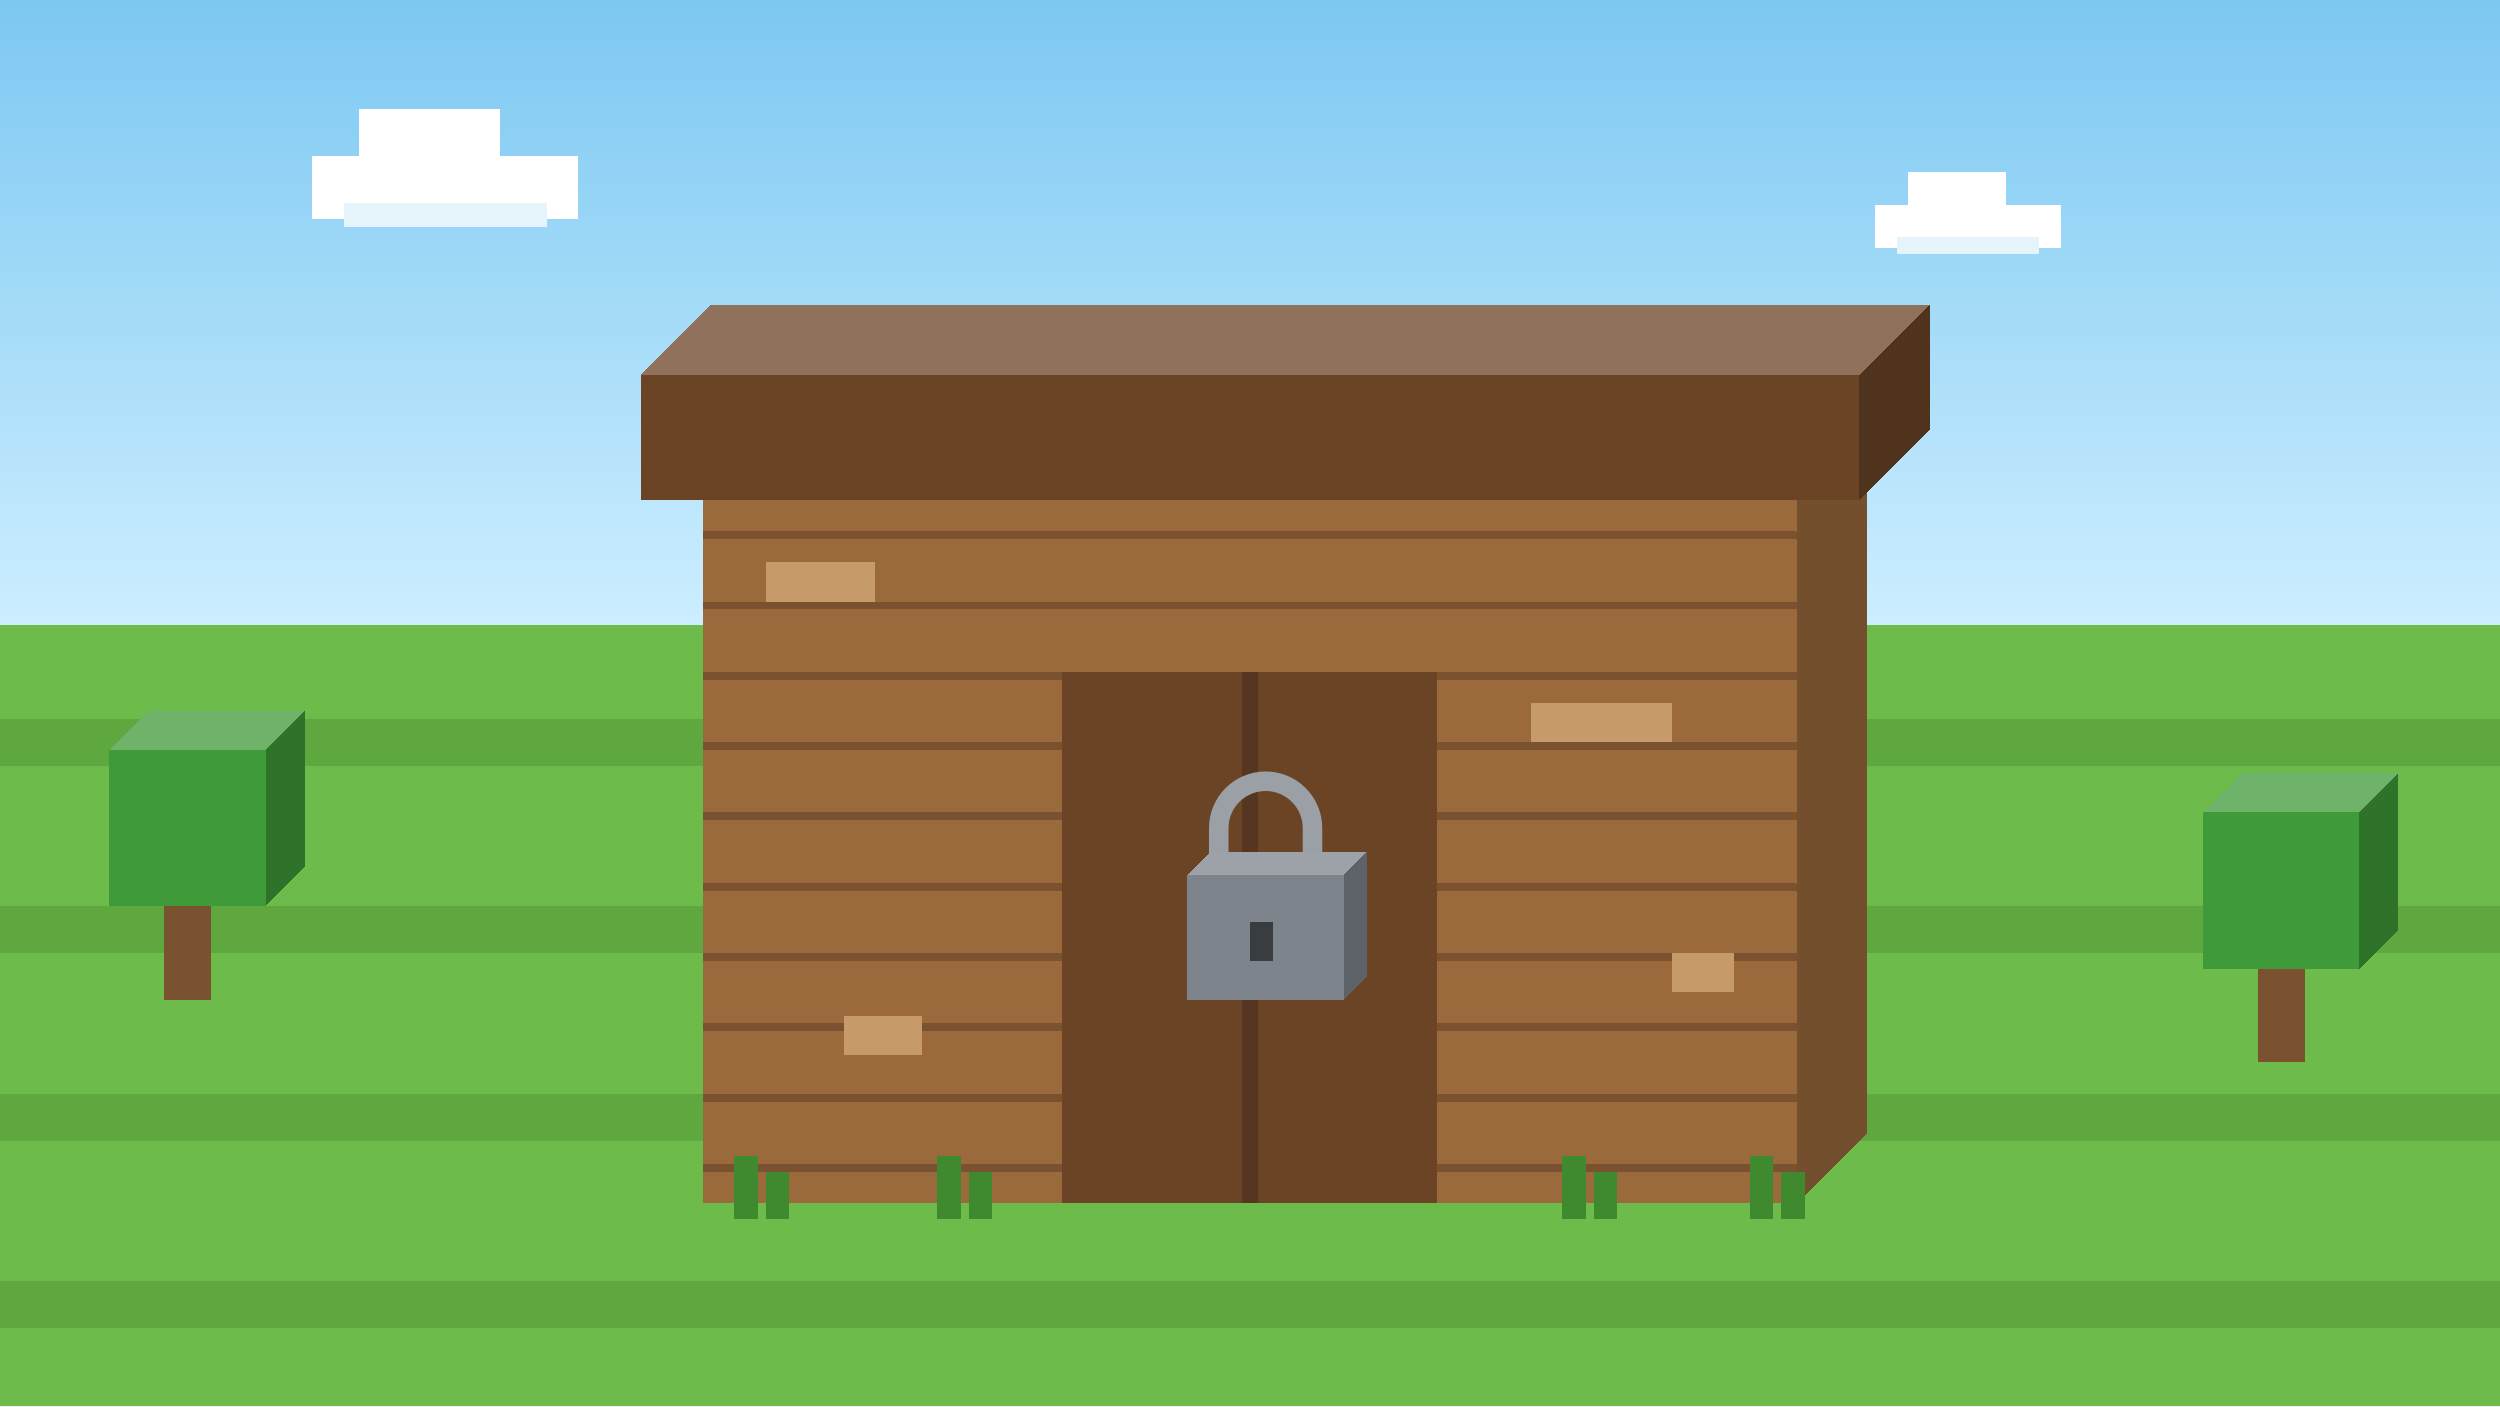
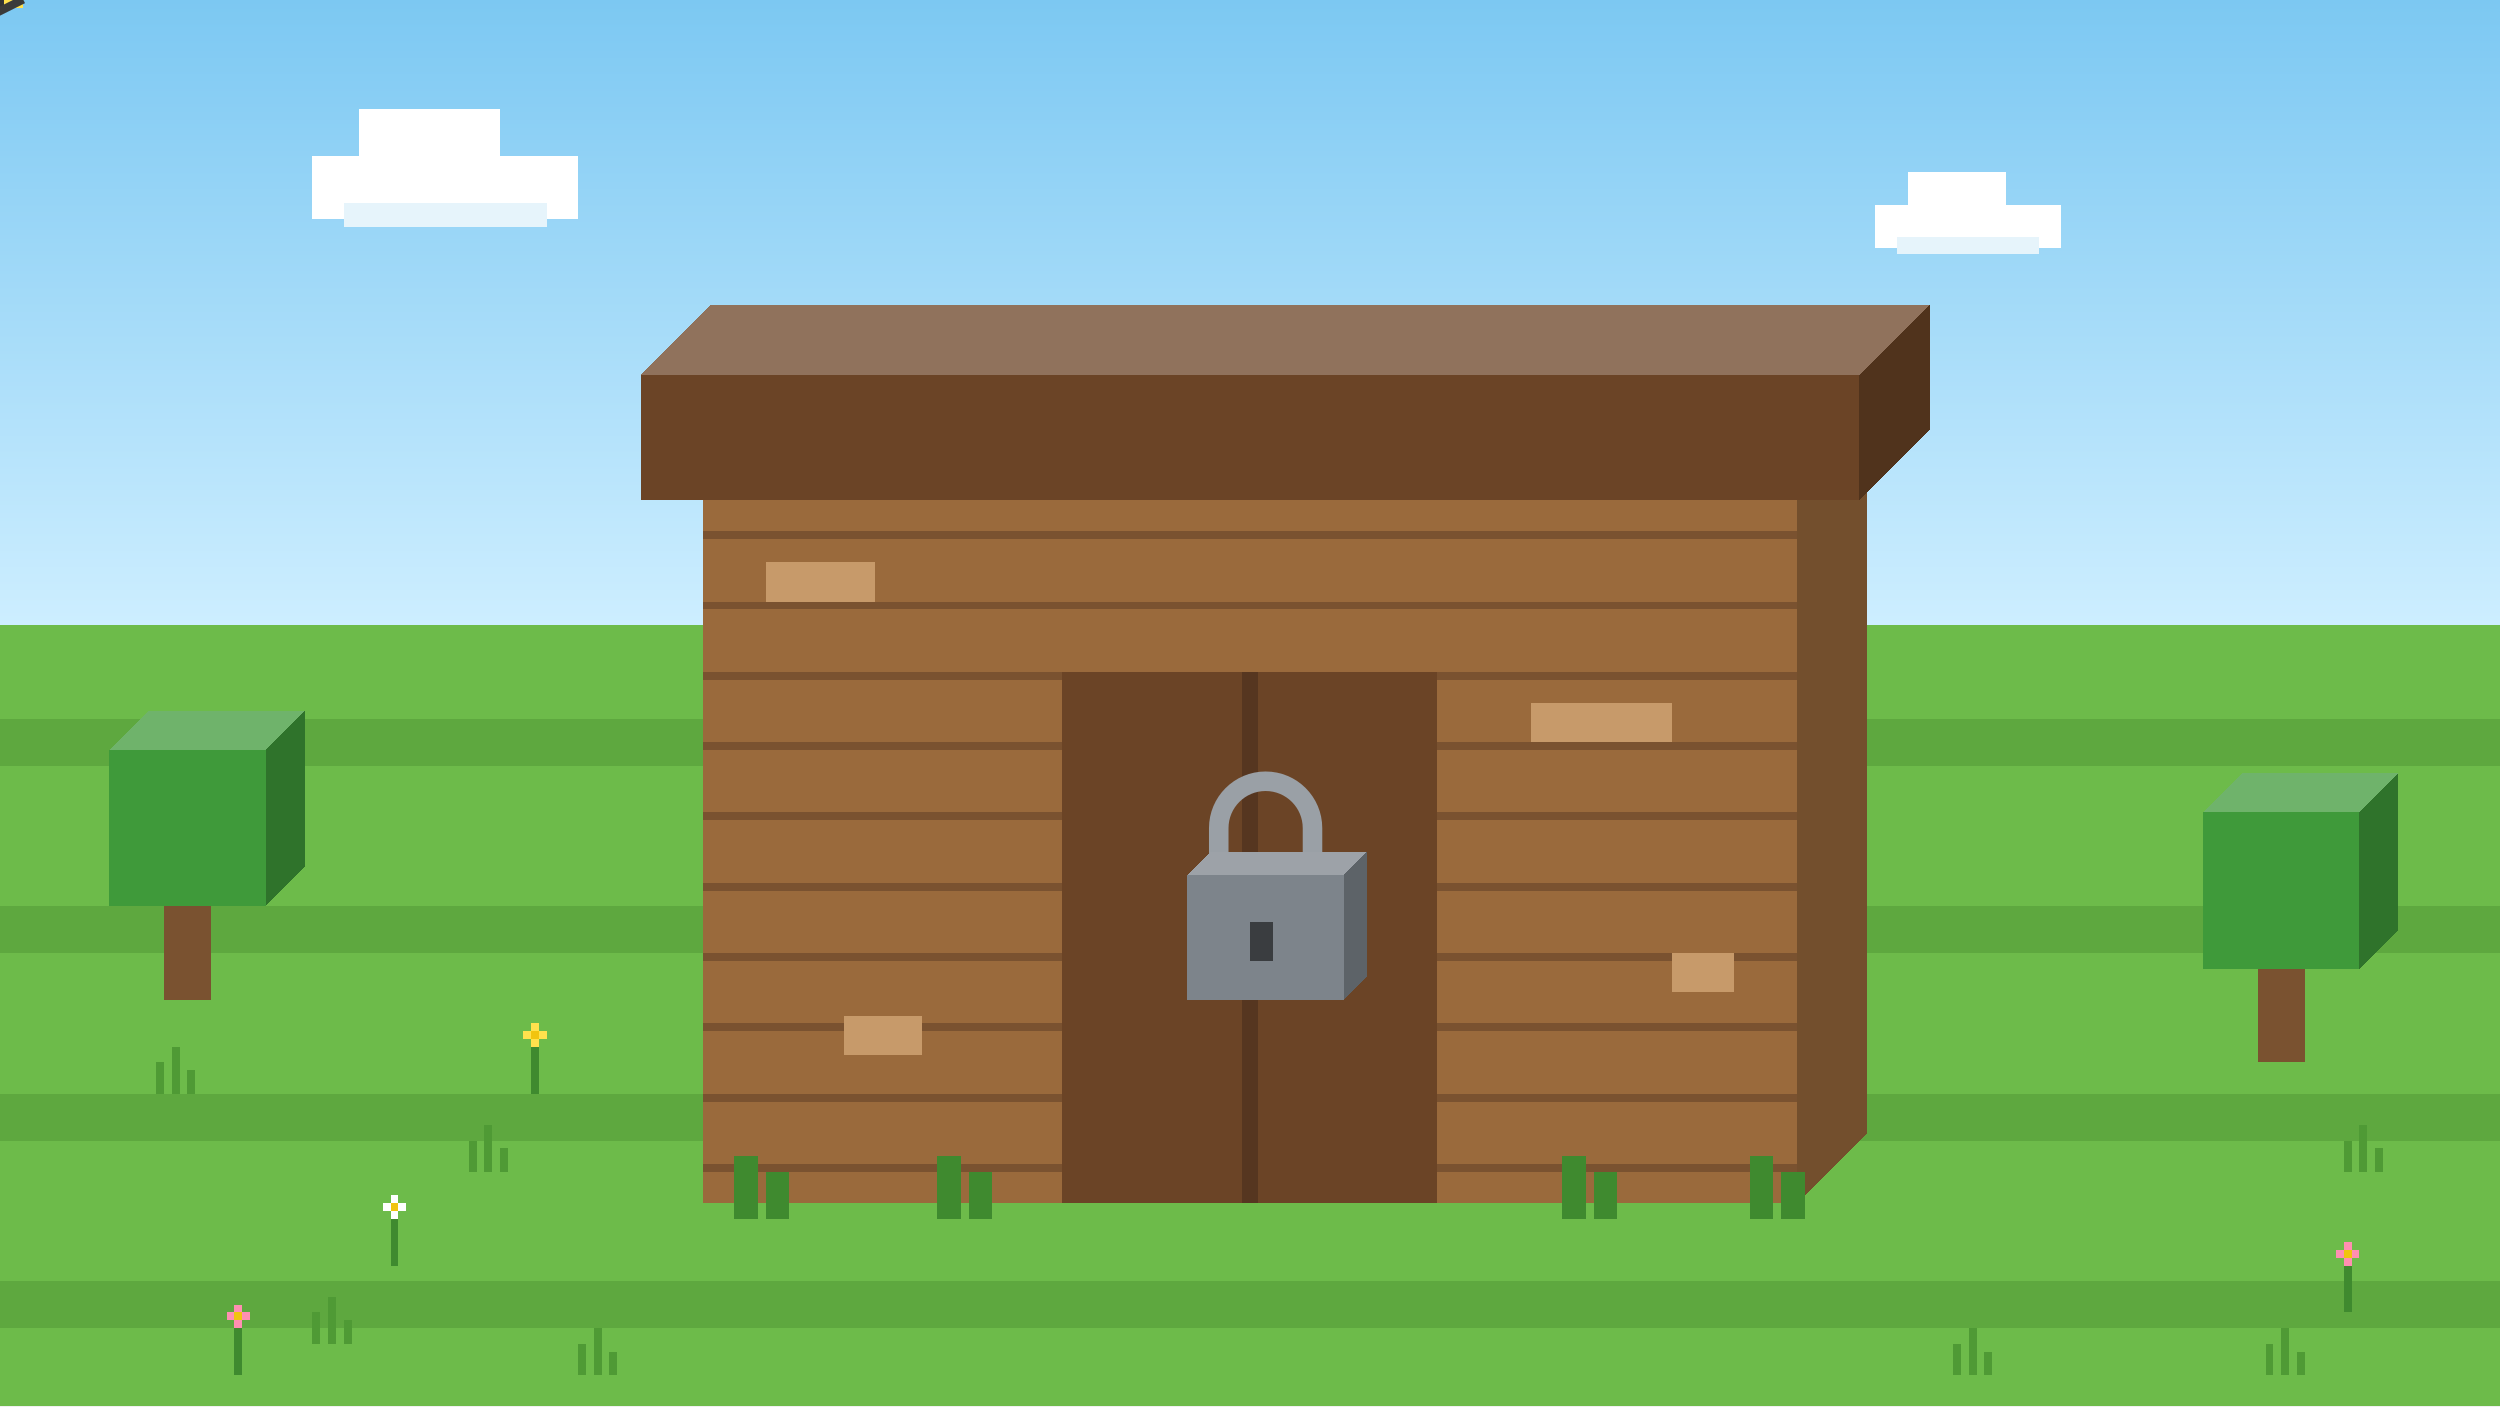
<svg xmlns="http://www.w3.org/2000/svg" viewBox="0 0 320 180" shape-rendering="crispEdges">
  <defs>
    <linearGradient id="sky" x1="0" y1="0" x2="0" y2="1">
      <stop offset="0" stop-color="#7cc8f2" />
      <stop offset="1" stop-color="#cdeeff" />
    </linearGradient>
  </defs>
  <rect x="0" y="0" width="320" height="80" fill="url(#sky)" />
  <rect x="0" y="80" width="320" height="100" fill="#6dbb4a" />
  <rect x="0" y="92" width="320" height="6" fill="#5ea83f" />
  <rect x="0" y="116" width="320" height="6" fill="#5ea83f" />
  <rect x="0" y="140" width="320" height="6" fill="#5ea83f" />
  <rect x="0" y="164" width="320" height="6" fill="#5ea83f" />
  <g>
-     <animateTransform attributeName="transform" type="translate" values="0 0;12.0 0;0 0" dur="26s" repeatCount="indefinite" />
+     <animateTransform attributeName="transform" type="translate" values="0 0;18.0 0;0 0" dur="9s" repeatCount="indefinite" />
    <rect x="40" y="20.0" width="34.0" height="8.0" fill="#ffffff" />
    <rect x="46.0" y="14" width="18.0" height="8.0" fill="#ffffff" />
    <rect x="44.0" y="26.0" width="26.0" height="3.0" fill="#e6f4fb" />
  </g>
  <g>
-     <animateTransform attributeName="transform" type="translate" values="0 0;8.4 0;0 0" dur="28s" repeatCount="indefinite" />
+     <animateTransform attributeName="transform" type="translate" values="0 0;12.6 0;0 0" dur="9s" repeatCount="indefinite" />
    <rect x="240" y="26.2" width="23.8" height="5.6" fill="#ffffff" />
    <rect x="244.2" y="22" width="12.6" height="5.6" fill="#ffffff" />
    <rect x="242.8" y="30.4" width="18.2" height="2.1" fill="#e6f4fb" />
  </g>
  <rect x="21" y="114" width="6" height="14" fill="#7a5230" />
  <g>
-     <animateTransform attributeName="transform" type="rotate" values="-1.5 24 116;1.5 24 116;-1.5 24 116" dur="4.4s" repeatCount="indefinite" />
+     <animateTransform attributeName="transform" type="rotate" values="-2 24 116;2 24 116;-2 24 116" dur="2.4s" repeatCount="indefinite" />
    <polygon points="14,96 19,91 39,91 34,96" fill="#6fb36b" />
    <polygon points="34,96 39,91 39,111 34,116" fill="#2f732b" />
    <rect x="14" y="96" width="20" height="20" fill="#3f9a3a" />
  </g>
  <rect x="289" y="122" width="6" height="14" fill="#7a5230" />
  <g>
-     <animateTransform attributeName="transform" type="rotate" values="-1.5 292 124;1.5 292 124;-1.5 292 124" dur="3.8s" repeatCount="indefinite" />
+     <animateTransform attributeName="transform" type="rotate" values="-2 292 124;2 292 124;-2 292 124" dur="2.1s" repeatCount="indefinite" />
    <polygon points="282,104 287,99 307,99 302,104" fill="#6fb36b" />
    <polygon points="302,104 307,99 307,119 302,124" fill="#2f732b" />
    <rect x="282" y="104" width="20" height="20" fill="#3f9a3a" />
  </g>
  <polygon points="90,62 99,53 239,53 230,62" fill="#b38f6c" />
  <polygon points="230,62 239,53 239,145 230,154" fill="#734f2d" />
  <rect x="90" y="62" width="140" height="92" fill="#9a6a3c" />
  <rect x="90" y="68" width="140" height="1" fill="#7a5230" />
  <rect x="90" y="77" width="140" height="1" fill="#7a5230" />
  <rect x="90" y="86" width="140" height="1" fill="#7a5230" />
  <rect x="90" y="95" width="140" height="1" fill="#7a5230" />
  <rect x="90" y="104" width="140" height="1" fill="#7a5230" />
  <rect x="90" y="113" width="140" height="1" fill="#7a5230" />
  <rect x="90" y="122" width="140" height="1" fill="#7a5230" />
  <rect x="90" y="131" width="140" height="1" fill="#7a5230" />
  <rect x="90" y="140" width="140" height="1" fill="#7a5230" />
  <rect x="90" y="149" width="140" height="1" fill="#7a5230" />
  <polygon points="82,48 91,39 247,39 238,48" fill="#90725c" />
  <polygon points="238,48 247,39 247,55 238,64" fill="#50331c" />
  <rect x="82" y="48" width="156" height="16" fill="#6b4426" />
  <rect x="98" y="72" width="14" height="5" fill="#c79a6a" />
  <rect x="196" y="90" width="18" height="5" fill="#c79a6a" />
  <rect x="108" y="130" width="10" height="5" fill="#c79a6a" />
  <rect x="214" y="122" width="8" height="5" fill="#c79a6a" />
  <rect x="136" y="86" width="48" height="68" fill="#6b4426" />
  <rect x="159" y="86" width="2" height="68" fill="#563620" />
-   <g shape-rendering="auto">
-     <path d="M 156 112 v -6 a 6 6 0 0 1 12 0 v 6" fill="none" stroke="#9aa0a6" stroke-width="2.5" />
+   <g>
+     <animateTransform attributeName="transform" type="rotate" values="-5 162 104;5 162 104;-5 162 104" dur="2.2s" repeatCount="indefinite" />
+     <g shape-rendering="auto">
+       <path d="M 156 112 v -6 a 6 6 0 0 1 12 0 v 6" fill="none" stroke="#9aa0a6" stroke-width="2.5" />
+     </g>
+     <polygon points="152,112 155,109 175,109 172,112" fill="#9da2a8" />
+     <polygon points="172,112 175,109 175,125 172,128" fill="#5d6368" />
+     <rect x="152" y="112" width="20" height="16" fill="#7d848b" />
+     <rect x="160" y="118" width="3" height="5" fill="#3a3d40" />
  </g>
-   <polygon points="152,112 155,109 175,109 172,112" fill="#9da2a8" />
-   <polygon points="172,112 175,109 175,125 172,128" fill="#5d6368" />
-   <rect x="152" y="112" width="20" height="16" fill="#7d848b" />
-   <rect x="160" y="118" width="3" height="5" fill="#3a3d40" />
  <rect x="94" y="148" width="3" height="8" fill="#3f8a2f" />
  <rect x="98" y="150" width="3" height="6" fill="#3f8a2f" />
  <rect x="120" y="148" width="3" height="8" fill="#3f8a2f" />
  <rect x="124" y="150" width="3" height="6" fill="#3f8a2f" />
  <rect x="200" y="148" width="3" height="8" fill="#3f8a2f" />
  <rect x="204" y="150" width="3" height="6" fill="#3f8a2f" />
  <rect x="224" y="148" width="3" height="8" fill="#3f8a2f" />
  <rect x="228" y="150" width="3" height="6" fill="#3f8a2f" />
+   <rect x="40" y="168" width="1" height="4" fill="#4f9a35" />
+   <rect x="42" y="166" width="1" height="6" fill="#4f9a35" />
+   <rect x="44" y="169" width="1" height="3" fill="#4f9a35" />
+   <rect x="60" y="146" width="1" height="4" fill="#4f9a35" />
+   <rect x="62" y="144" width="1" height="6" fill="#4f9a35" />
+   <rect x="64" y="147" width="1" height="3" fill="#4f9a35" />
+   <rect x="20" y="136" width="1" height="4" fill="#4f9a35" />
+   <rect x="22" y="134" width="1" height="6" fill="#4f9a35" />
+   <rect x="24" y="137" width="1" height="3" fill="#4f9a35" />
+   <rect x="74" y="172" width="1" height="4" fill="#4f9a35" />
+   <rect x="76" y="170" width="1" height="6" fill="#4f9a35" />
+   <rect x="78" y="173" width="1" height="3" fill="#4f9a35" />
+   <rect x="300" y="146" width="1" height="4" fill="#4f9a35" />
+   <rect x="302" y="144" width="1" height="6" fill="#4f9a35" />
+   <rect x="304" y="147" width="1" height="3" fill="#4f9a35" />
+   <rect x="290" y="172" width="1" height="4" fill="#4f9a35" />
+   <rect x="292" y="170" width="1" height="6" fill="#4f9a35" />
+   <rect x="294" y="173" width="1" height="3" fill="#4f9a35" />
+   <rect x="250" y="172" width="1" height="4" fill="#4f9a35" />
+   <rect x="252" y="170" width="1" height="6" fill="#4f9a35" />
+   <rect x="254" y="173" width="1" height="3" fill="#4f9a35" />
+   <rect x="50" y="156" width="1" height="6" fill="#3f8a2f" />
+   <g>
+     <animateTransform attributeName="transform" type="rotate" values="-8 50 156;8 50 156;-8 50 156" dur="1.8s" repeatCount="indefinite" />
+     <rect x="49" y="154" width="3" height="1" fill="#ffffff" />
+     <rect x="50" y="153" width="1" height="3" fill="#ffffff" />
+     <rect x="50" y="154" width="1" height="1" fill="#f1c40f" />
+   </g>
+   <rect x="68" y="134" width="1" height="6" fill="#3f8a2f" />
+   <g>
+     <animateTransform attributeName="transform" type="rotate" values="-8 68 134;8 68 134;-8 68 134" dur="1.4s" repeatCount="indefinite" />
+     <rect x="67" y="132" width="3" height="1" fill="#ffe14d" />
+     <rect x="68" y="131" width="1" height="3" fill="#ffe14d" />
+     <rect x="68" y="132" width="1" height="1" fill="#f1c40f" />
+   </g>
+   <rect x="300" y="162" width="1" height="6" fill="#3f8a2f" />
+   <g>
+     <animateTransform attributeName="transform" type="rotate" values="-8 300 162;8 300 162;-8 300 162" dur="1.4s" repeatCount="indefinite" />
+     <rect x="299" y="160" width="3" height="1" fill="#ff8fb1" />
+     <rect x="300" y="159" width="1" height="3" fill="#ff8fb1" />
+     <rect x="300" y="160" width="1" height="1" fill="#f1c40f" />
+   </g>
+   <rect x="30" y="170" width="1" height="6" fill="#3f8a2f" />
+   <g>
+     <animateTransform attributeName="transform" type="rotate" values="-8 30 170;8 30 170;-8 30 170" dur="1.8s" repeatCount="indefinite" />
+     <rect x="29" y="168" width="3" height="1" fill="#ff8fb1" />
+     <rect x="30" y="167" width="1" height="3" fill="#ff8fb1" />
+     <rect x="30" y="168" width="1" height="1" fill="#f1c40f" />
+   </g>
+   <g>
+     <animateMotion path="M 36 128 c 10 -8 20 8 30 0 s -20 10 -30 0" dur="6s" repeatCount="indefinite" />
+     <rect x="-3" y="-2" width="3" height="3" fill="#ffe14d">
+       <animate attributeName="width" values="3;1;3" dur="0.25s" repeatCount="indefinite" />
+       <animate attributeName="x" values="-3;-1;-3" dur="0.25s" repeatCount="indefinite" />
+     </rect>
+     <rect x="0" y="-2" width="3" height="3" fill="#ffe14d">
+       <animate attributeName="width" values="3;1;3" dur="0.25s" repeatCount="indefinite" />
+     </rect>
+     <rect x="-0.5" y="-2" width="1" height="3" fill="#333333" />
+   </g>
+   <g shape-rendering="auto">
+     <animateTransform attributeName="transform" type="translate" values="-10 16;330 10" dur="14s" begin="0s" repeatCount="indefinite" />
+     <path d="M -3.0 0 L 0 1.5 L 3.0 0" fill="none" stroke="#3a3a3a" stroke-width="0.9">
+       <animate attributeName="d" values="M -3.0 0 L 0 1.5 L 3.0 0;M -3.0 1.5 L 0 0 L 3.0 1.5;M -3.0 0 L 0 1.5 L 3.0 0" dur="0.45s" repeatCount="indefinite" />
+     </path>
+   </g>
+   <g shape-rendering="auto">
+     <animateTransform attributeName="transform" type="translate" values="-10 26;330 20" dur="18s" begin="-5s" repeatCount="indefinite" />
+     <path d="M -2.55 0 L 0 1.275 L 2.55 0" fill="none" stroke="#3a3a3a" stroke-width="0.8">
+       <animate attributeName="d" values="M -2.55 0 L 0 1.275 L 2.55 0;M -2.55 1.275 L 0 0 L 2.55 1.275;M -2.55 0 L 0 1.275 L 2.55 0" dur="0.45s" repeatCount="indefinite" />
+     </path>
+   </g>
</svg>
